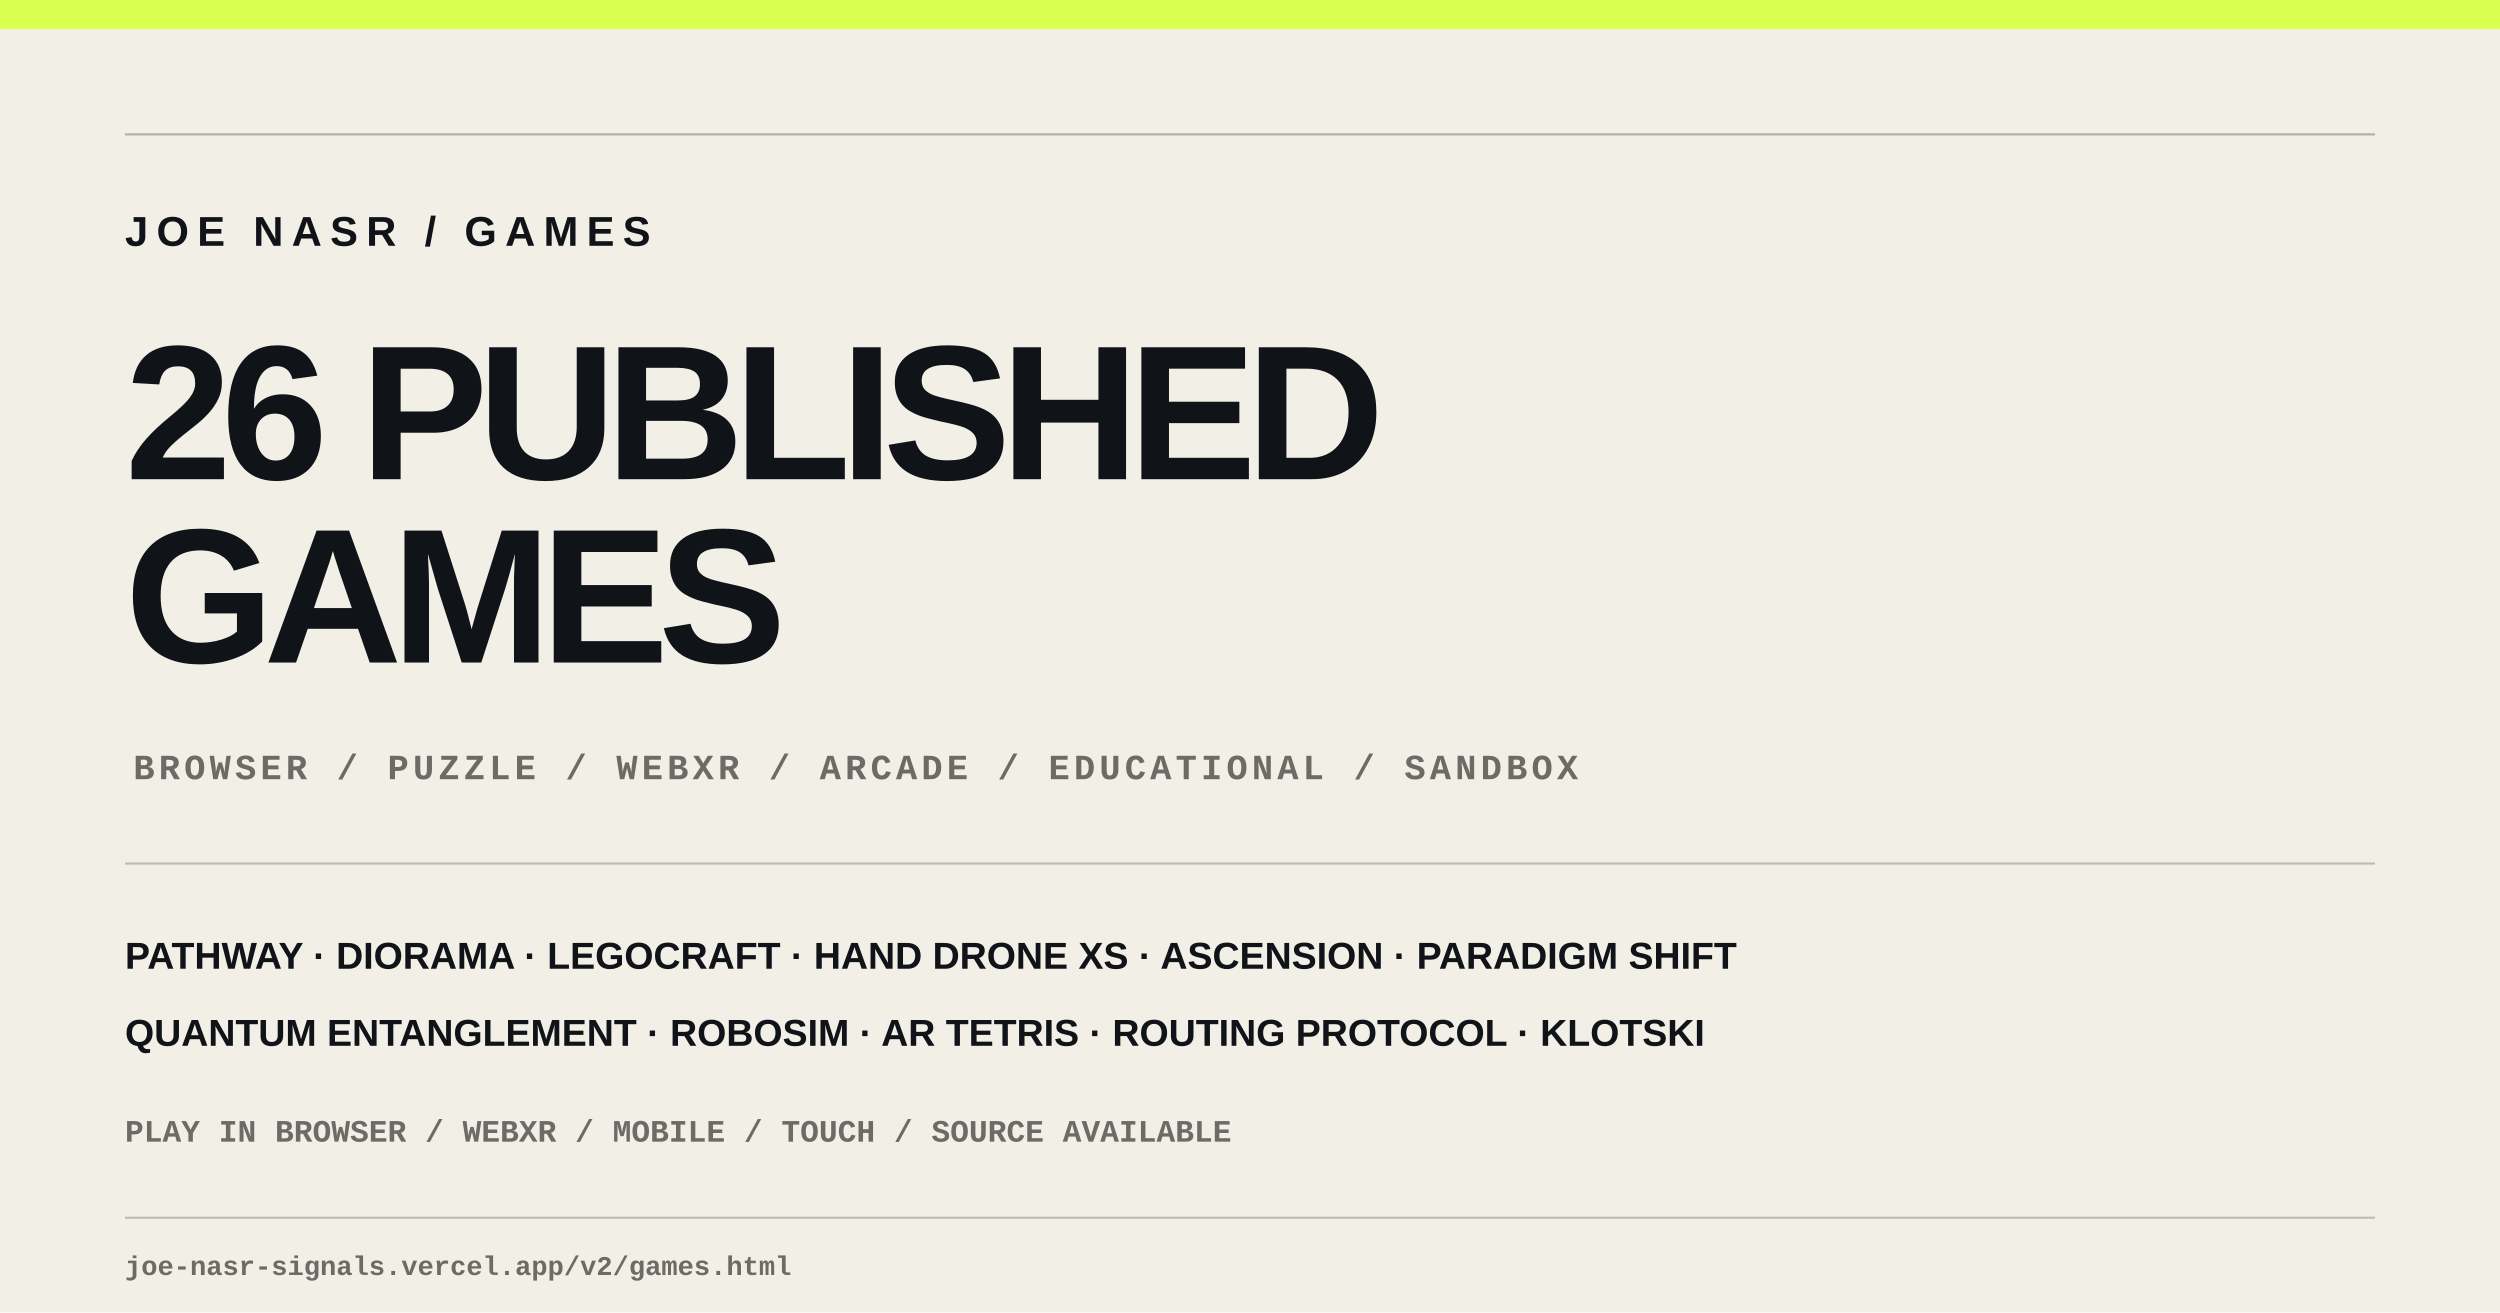
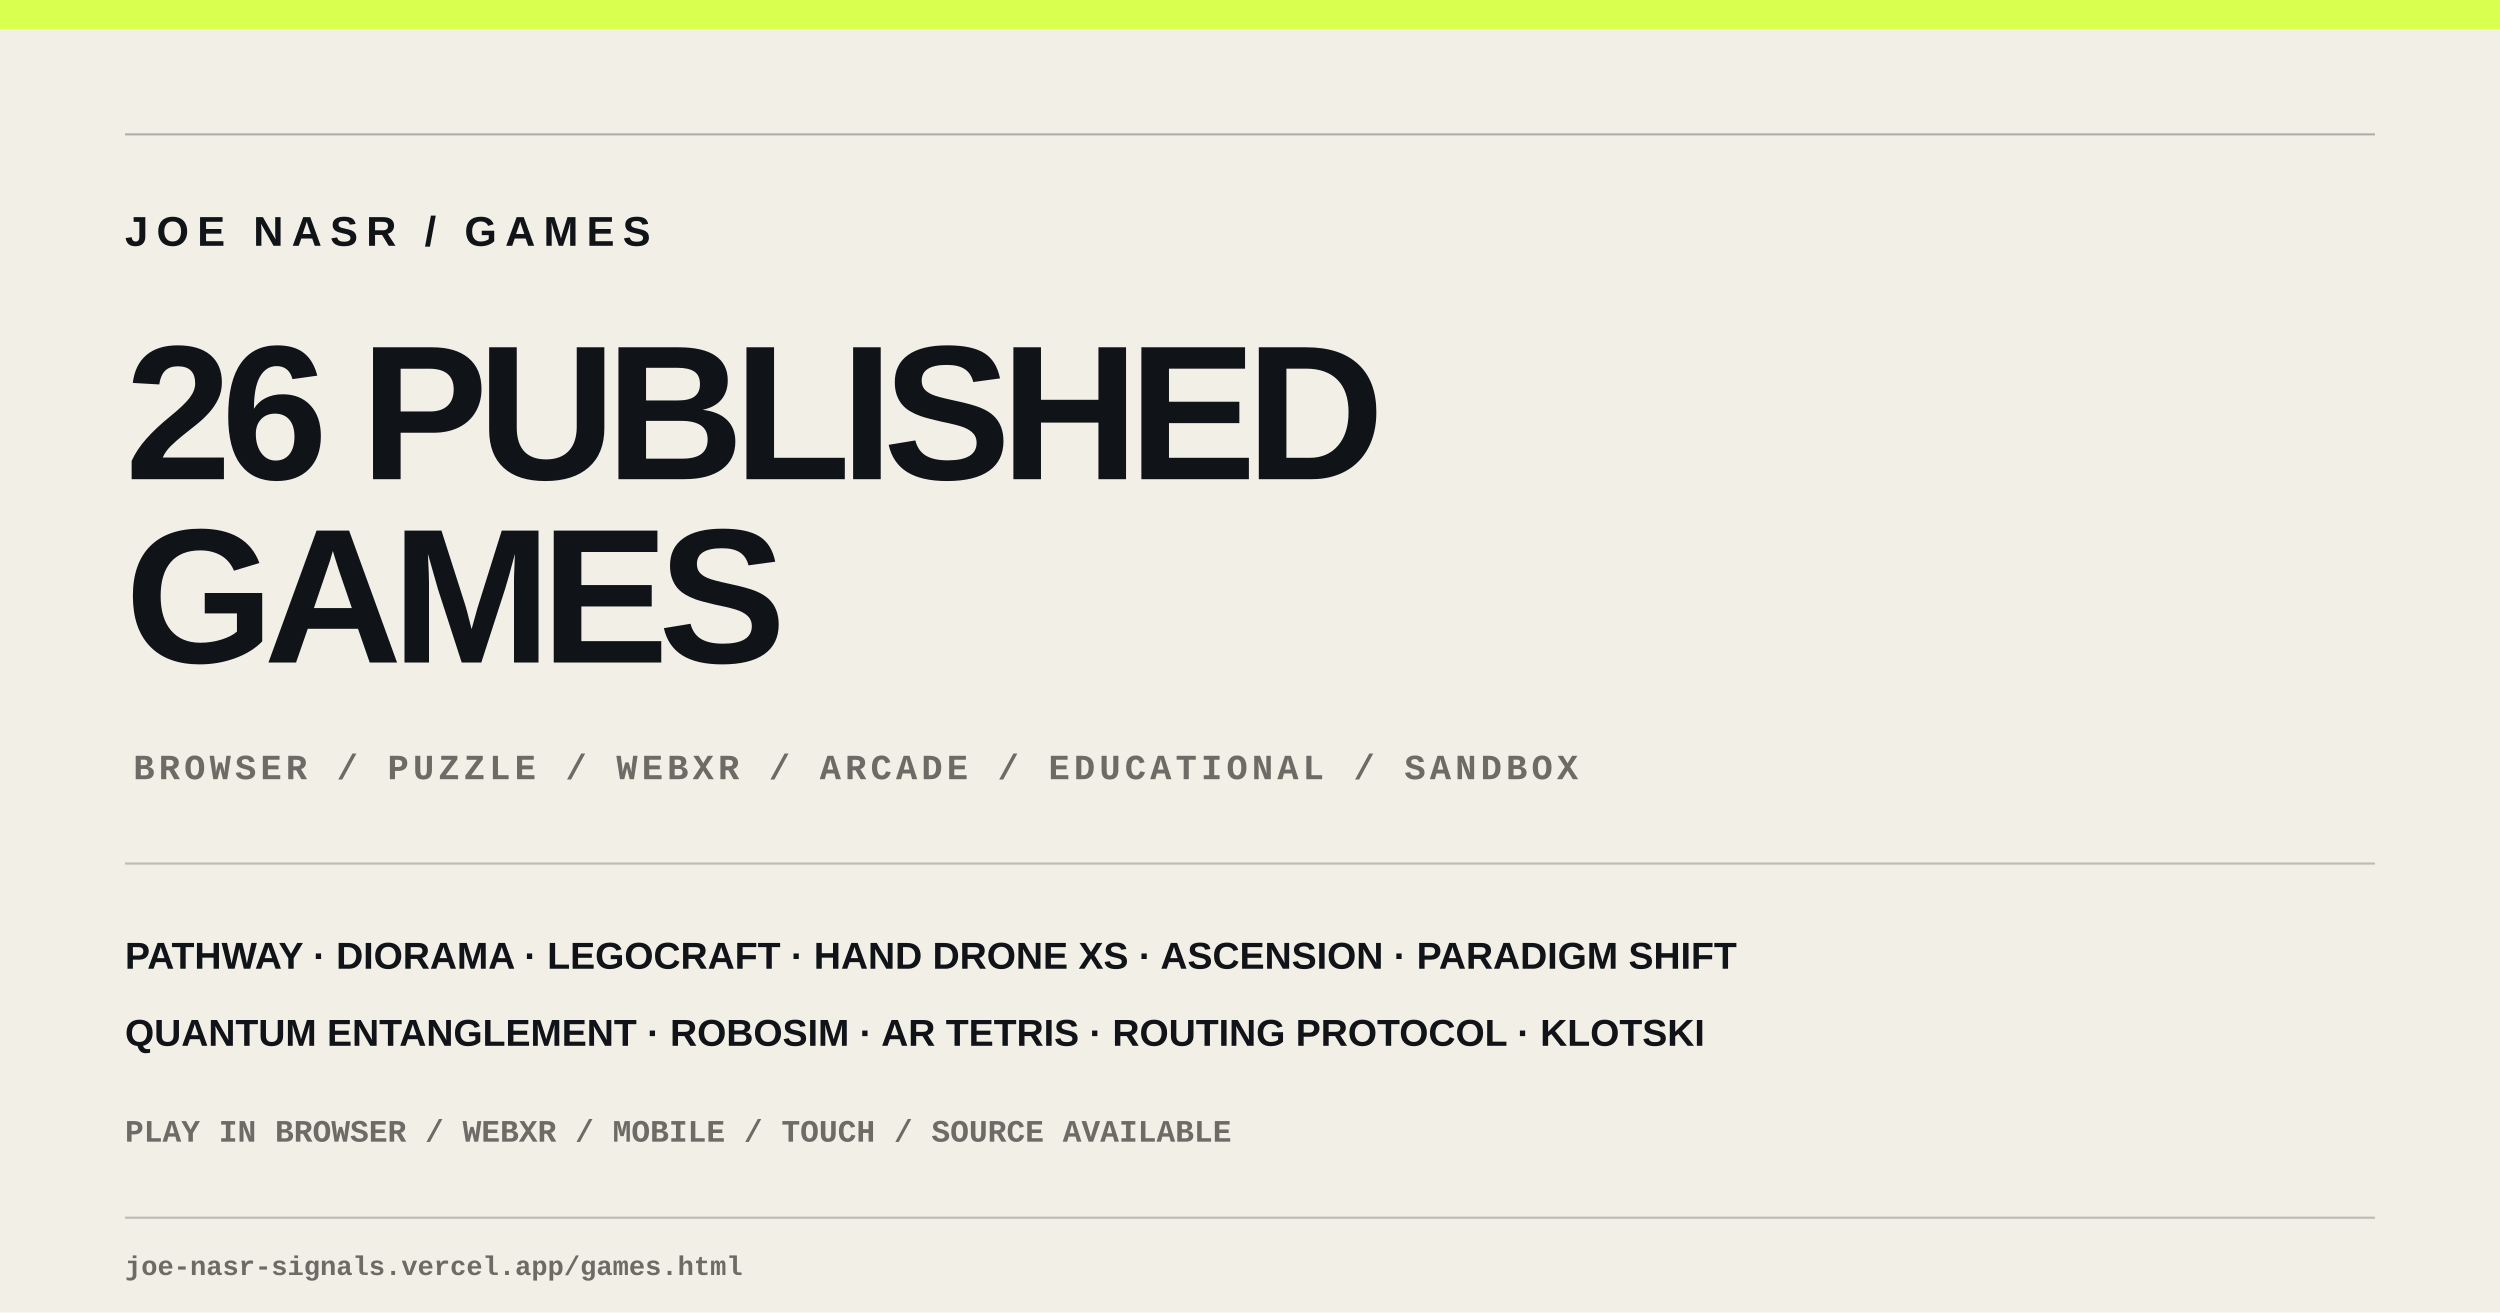
<svg xmlns="http://www.w3.org/2000/svg" width="1200" height="630" viewBox="0 0 1200 630" role="img" aria-labelledby="title desc">
  <rect width="1200" height="630" fill="#f2efe7" />
  <rect width="1200" height="14" fill="#d9ff4f" />
  <rect x="60" y="64" width="1080" height="1" fill="#101317" opacity=".3" />
  <text x="60" y="118" font-family="Arial,Helvetica,sans-serif" font-size="20" font-weight="800" letter-spacing="4" fill="#101317">JOE NASR / GAMES</text>
  <text x="60" y="230" font-family="Arial,Helvetica,sans-serif" font-size="92" font-weight="900" letter-spacing="-5" fill="#101317">26 PUBLISHED</text>
  <text x="60" y="318" font-family="Arial,Helvetica,sans-serif" font-size="92" font-weight="900" letter-spacing="-5" fill="#101317">GAMES</text>
  <text x="64" y="374" font-family="Courier New,monospace" font-size="17" font-weight="700" letter-spacing="2" fill="#6c6b66">BROWSER / PUZZLE / WEBXR / ARCADE / EDUCATIONAL / SANDBOX</text>
  <rect x="60" y="414" width="1080" height="1" fill="#101317" opacity=".24" />
  <text x="60" y="465" font-family="Arial,Helvetica,sans-serif" font-size="18" font-weight="700" fill="#101317">PATHWAY · DIORAMA · LEGOCRAFT · HAND DRONE XS · ASCENSION · PARADIGM SHIFT</text>
  <text x="60" y="502" font-family="Arial,Helvetica,sans-serif" font-size="18" font-weight="700" fill="#101317">QUANTUM ENTANGLEMENT · ROBOSIM · AR TETRIS · ROUTING PROTOCOL · KLOTSKI</text>
  <text x="60" y="548" font-family="Courier New,monospace" font-size="15" font-weight="700" fill="#6c6b66">PLAY IN BROWSER / WEBXR / MOBILE / TOUCH / SOURCE AVAILABLE</text>
  <rect x="60" y="584" width="1080" height="1" fill="#101317" opacity=".24" />
-   <text x="60" y="612" font-family="Courier New,monospace" font-size="13" font-weight="700" fill="#6c6b66">joe-nasr-signals.vercel.app/v2/games.html</text>
+   <text x="60" y="612" font-family="Courier New,monospace" font-size="13" font-weight="700" fill="#6c6b66">joe-nasr-signals.vercel.app/games.html</text>
</svg>
